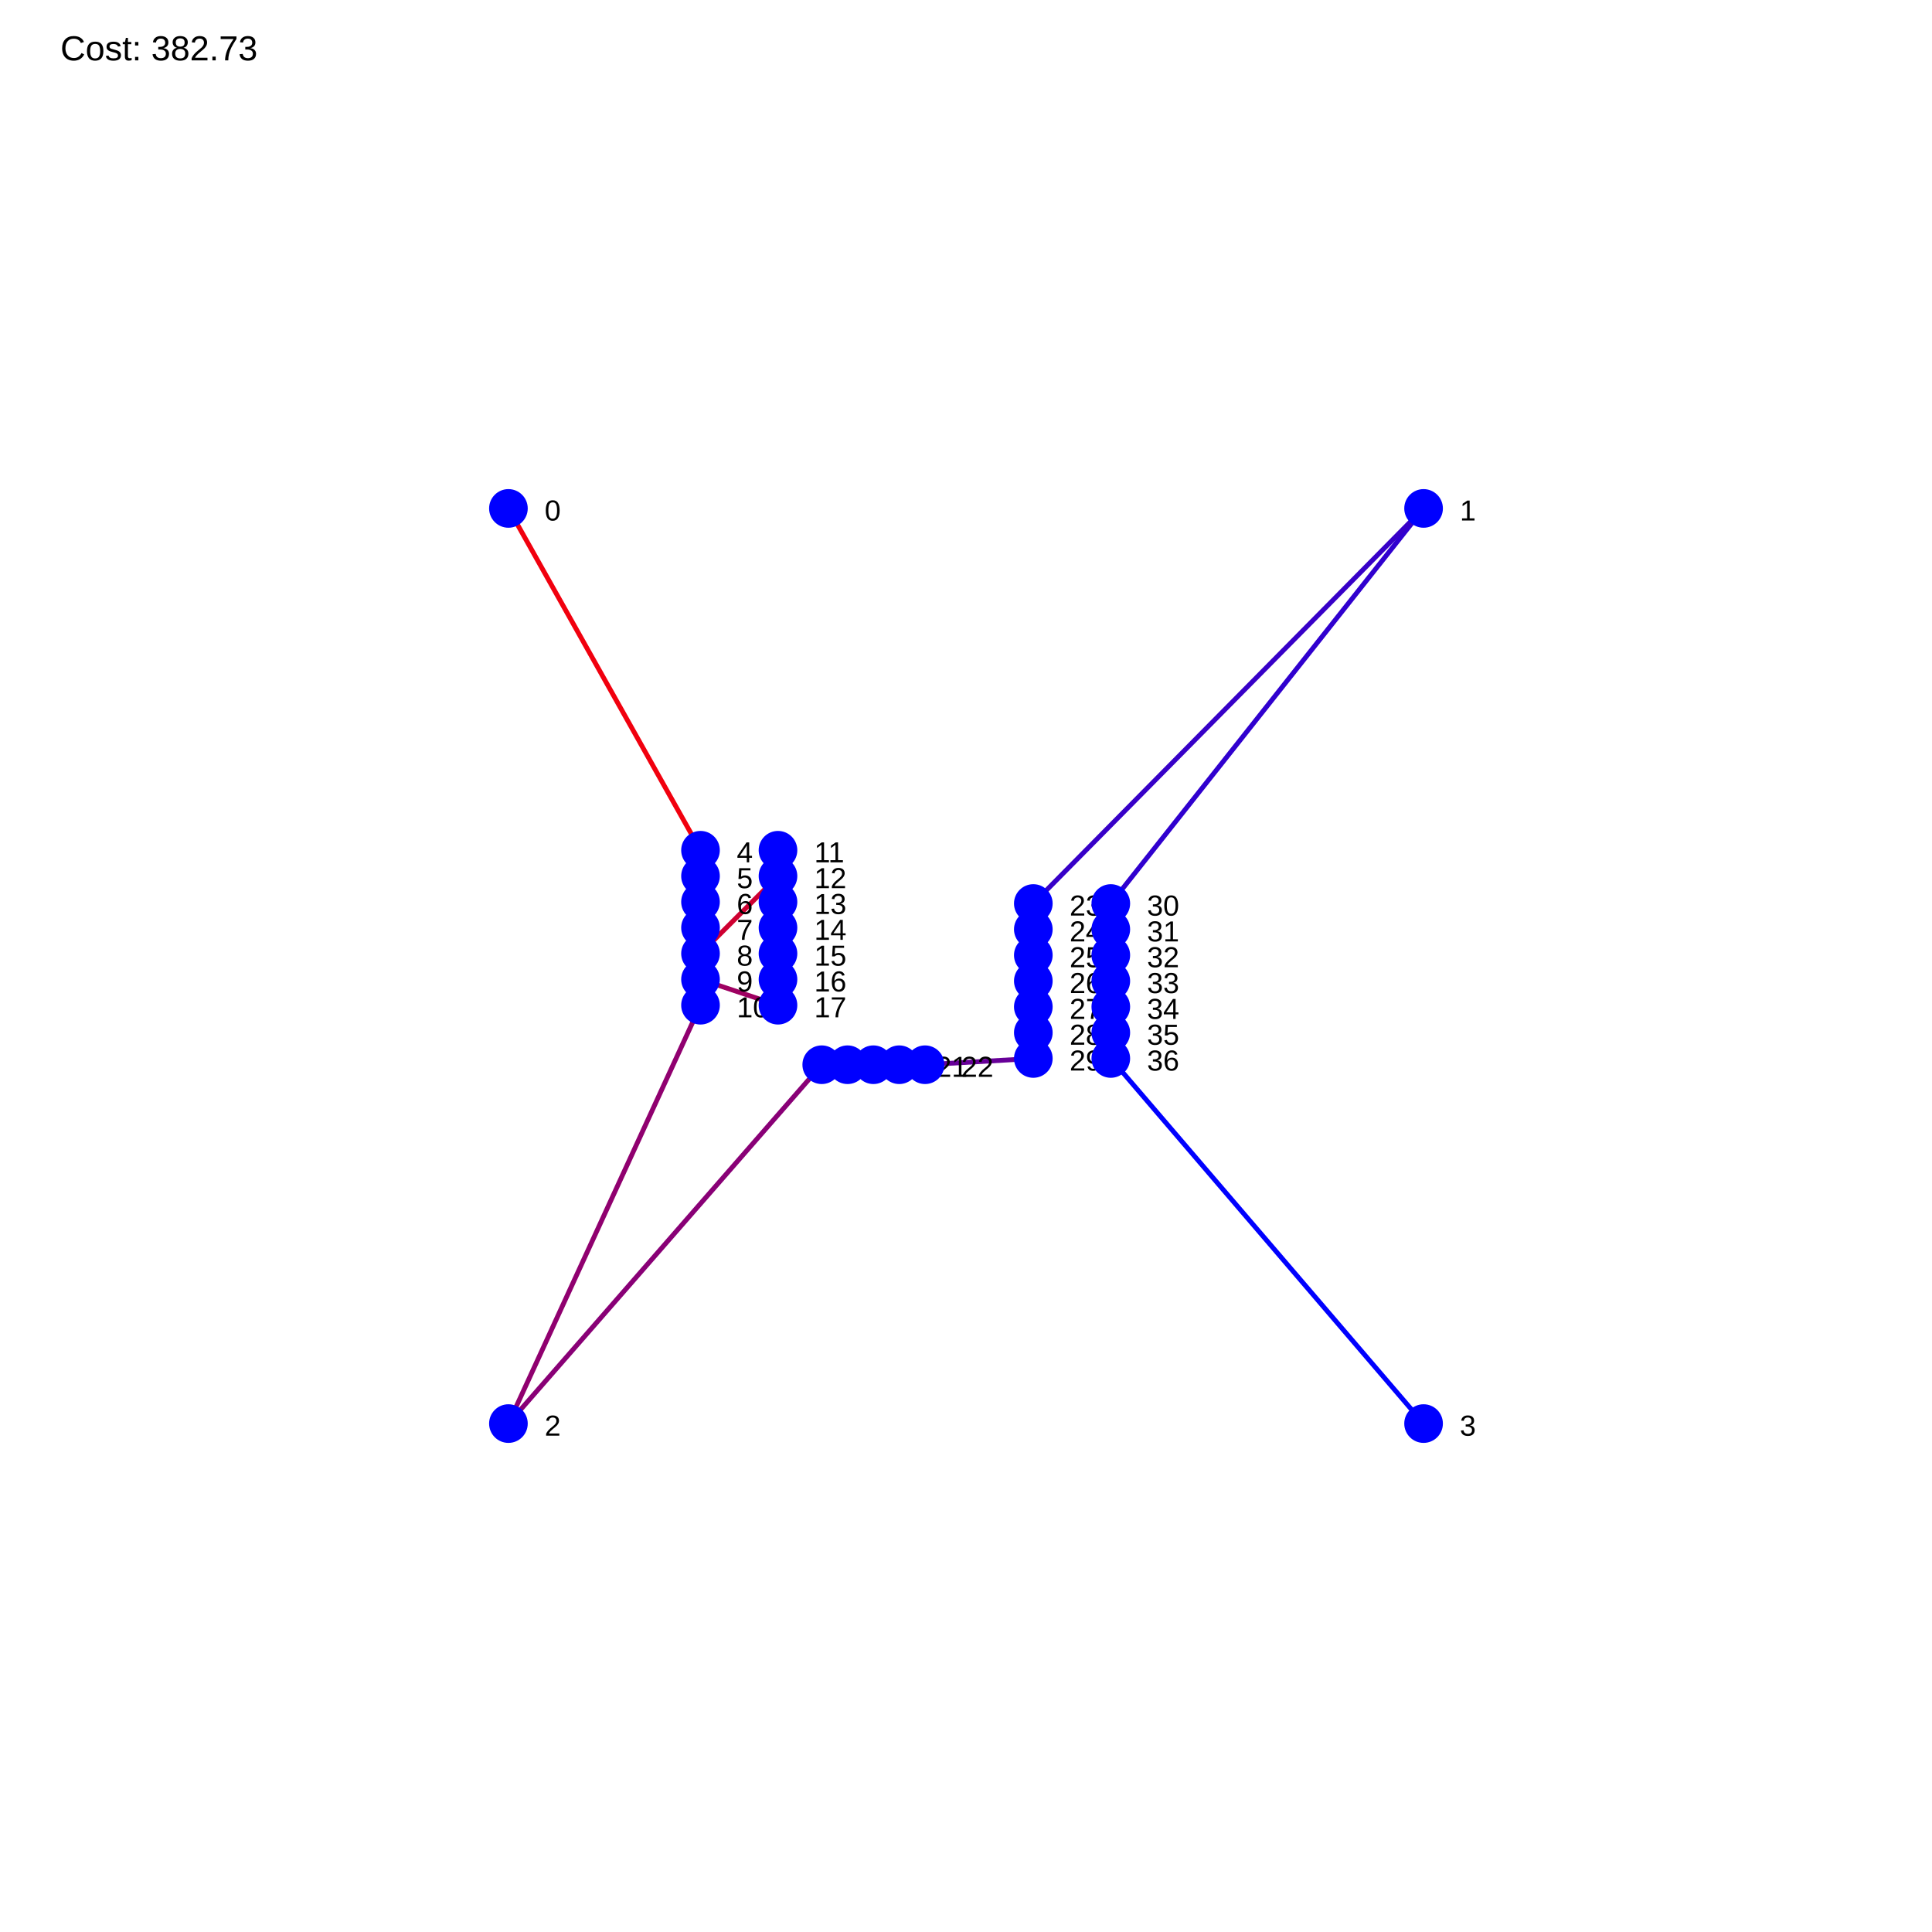
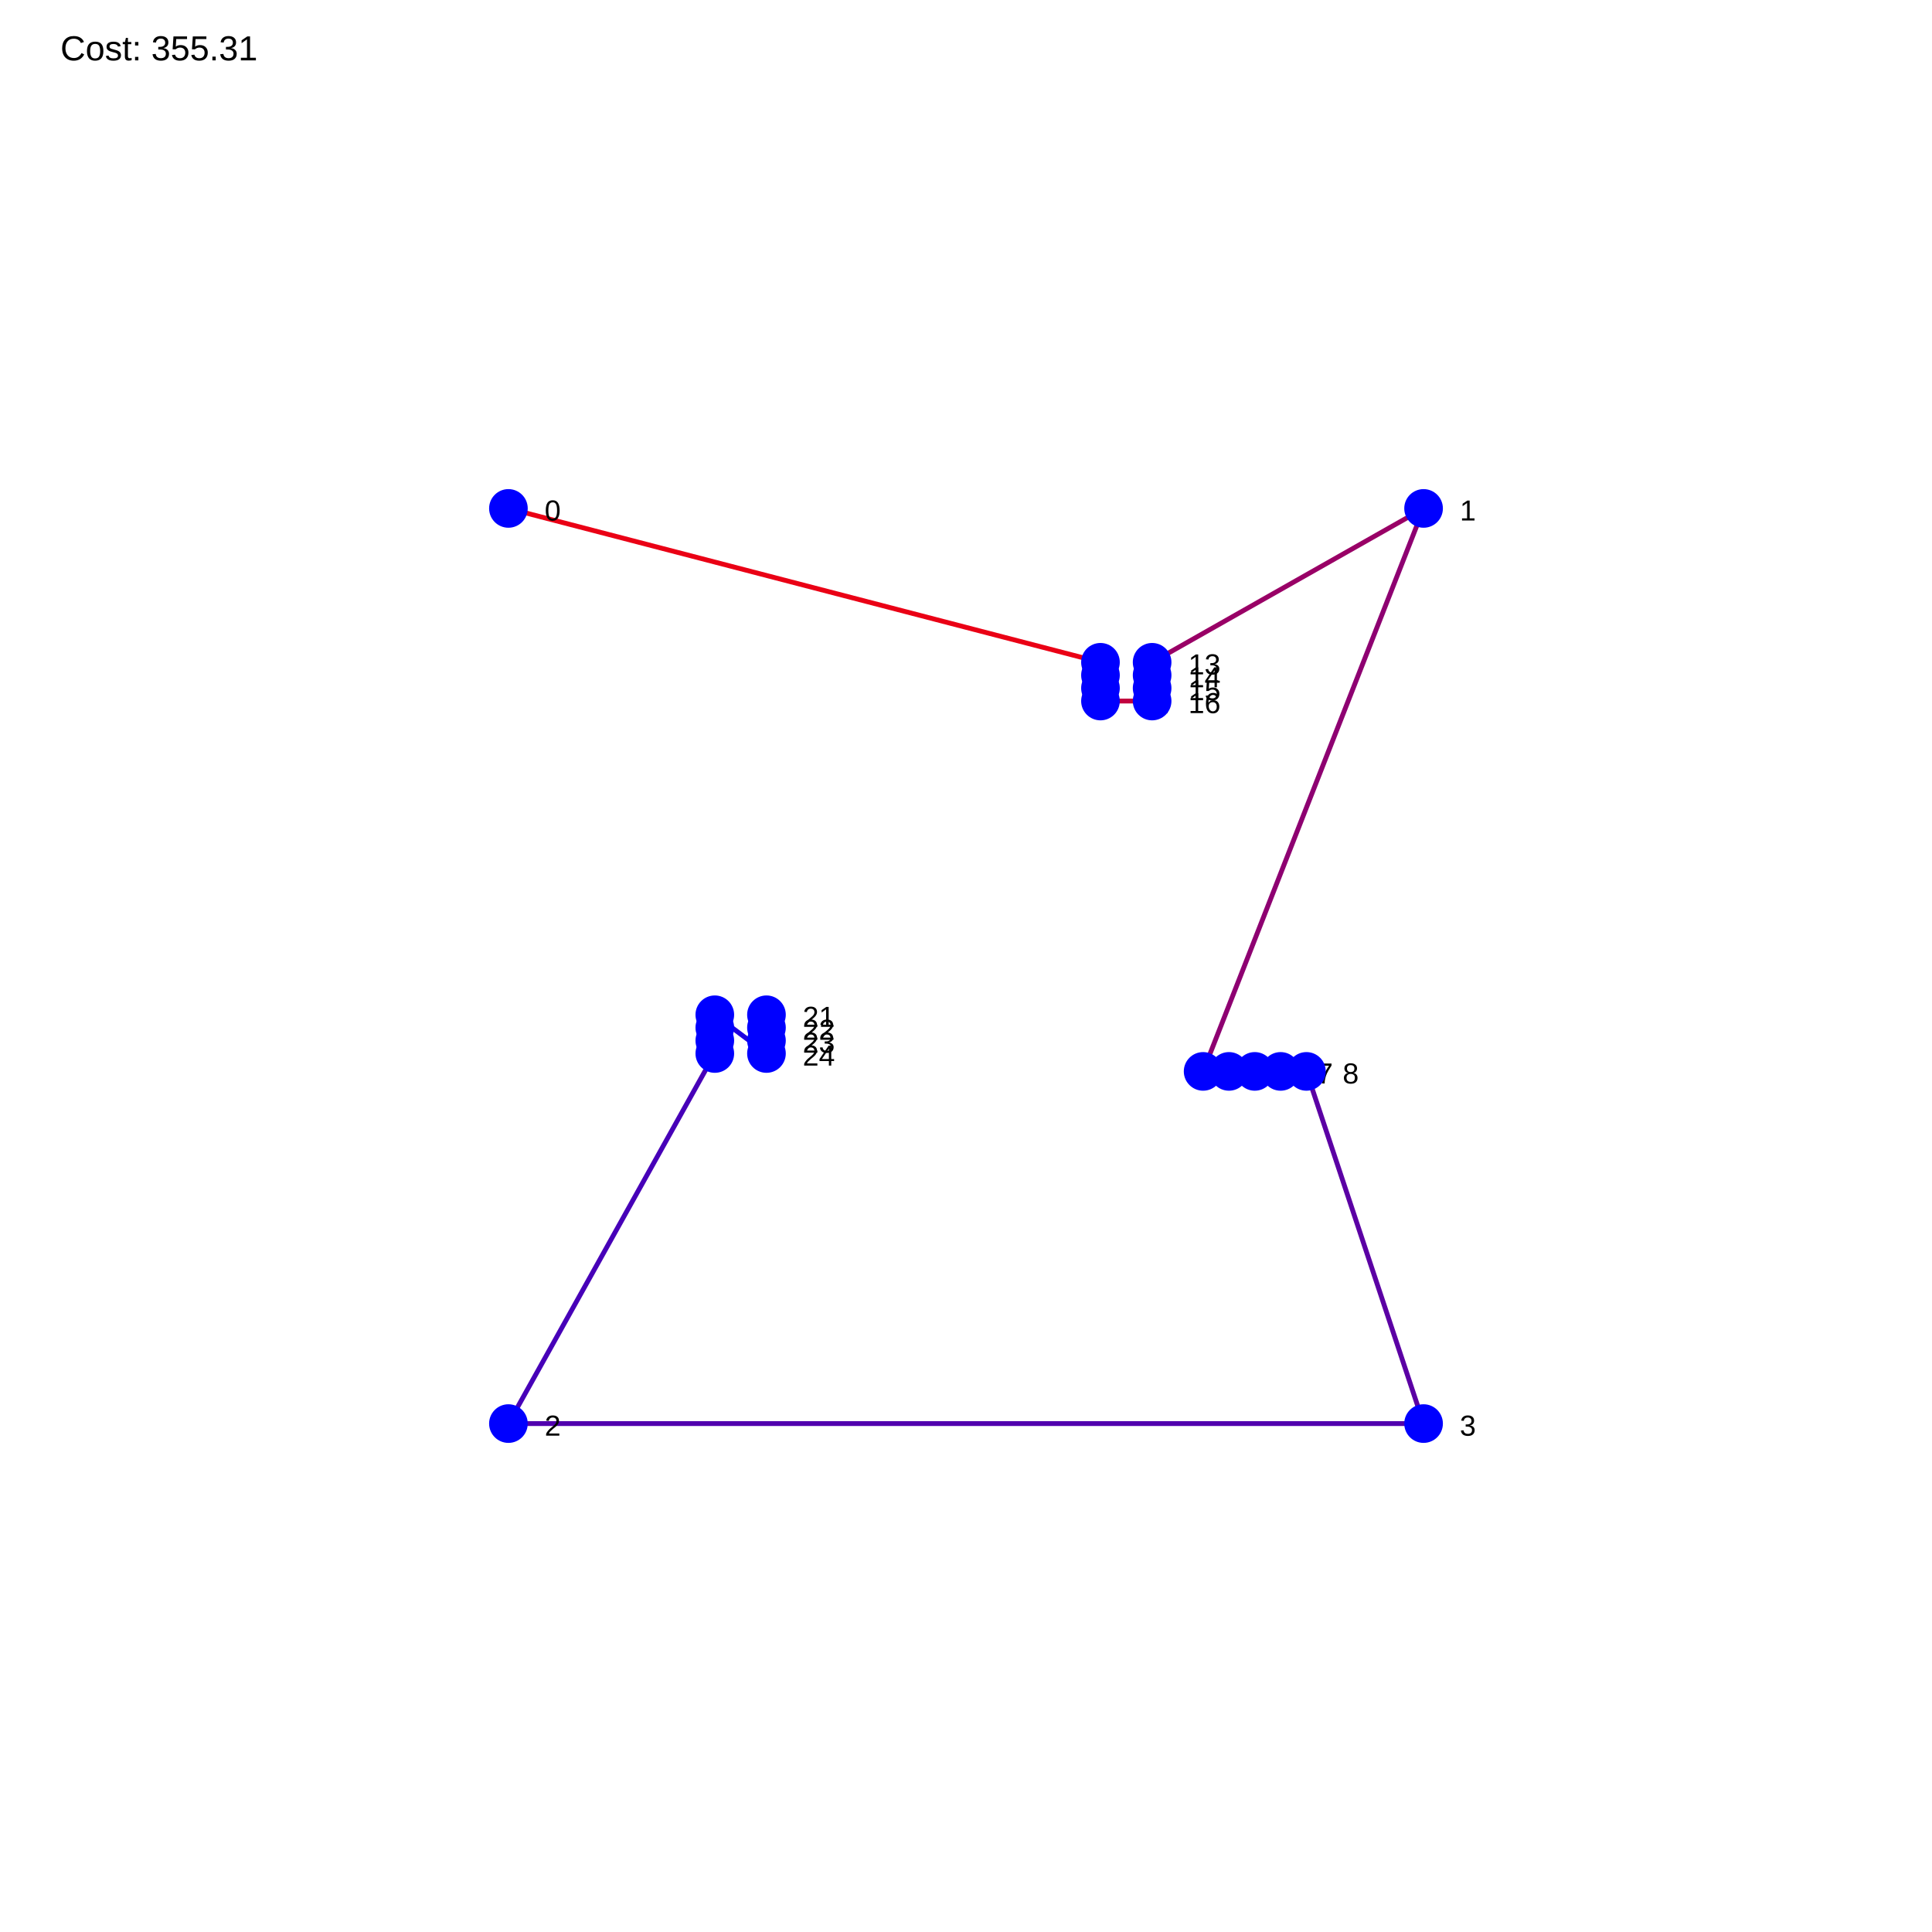
<svg xmlns="http://www.w3.org/2000/svg" width="800" height="800" viewBox="-189.474 -189.474 800 800">
  <rect x="-189.474" y="-189.474" width="800" height="800" fill="white" />
  <g>
-     <line x1="400" y1="400" x2="270.485" y2="248.819" stroke="rgb(0,0,255)" stroke-width="2" />
-     <line x1="270.485" y1="248.819" x2="270.485" y2="238.124" stroke="rgb(6,0,249)" stroke-width="2" />
-     <line x1="270.485" y1="238.124" x2="270.485" y2="227.429" stroke="rgb(13,0,242)" stroke-width="2" />
-     <line x1="270.485" y1="227.429" x2="270.485" y2="216.735" stroke="rgb(20,0,235)" stroke-width="2" />
-     <line x1="270.485" y1="216.735" x2="270.485" y2="206.04" stroke="rgb(27,0,228)" stroke-width="2" />
-     <line x1="270.485" y1="206.04" x2="270.485" y2="195.345" stroke="rgb(34,0,221)" stroke-width="2" />
-     <line x1="270.485" y1="195.345" x2="270.485" y2="184.65" stroke="rgb(41,0,214)" stroke-width="2" />
-     <line x1="270.485" y1="184.65" x2="400" y2="21.053" stroke="rgb(48,0,207)" stroke-width="2" />
-     <line x1="400" y1="21.053" x2="238.401" y2="184.65" stroke="rgb(55,0,200)" stroke-width="2" />
-     <line x1="238.401" y1="184.65" x2="238.401" y2="195.345" stroke="rgb(62,0,193)" stroke-width="2" />
-     <line x1="238.401" y1="195.345" x2="238.401" y2="206.04" stroke="rgb(68,0,187)" stroke-width="2" />
-     <line x1="238.401" y1="206.04" x2="238.401" y2="216.735" stroke="rgb(75,0,180)" stroke-width="2" />
-     <line x1="238.401" y1="216.735" x2="238.401" y2="227.429" stroke="rgb(82,0,173)" stroke-width="2" />
-     <line x1="238.401" y1="227.429" x2="238.401" y2="238.124" stroke="rgb(89,0,166)" stroke-width="2" />
-     <line x1="238.401" y1="238.124" x2="238.401" y2="248.819" stroke="rgb(96,0,159)" stroke-width="2" />
-     <line x1="238.401" y1="248.819" x2="193.572" y2="251.407" stroke="rgb(103,0,152)" stroke-width="2" />
-     <line x1="193.572" y1="251.407" x2="182.878" y2="251.407" stroke="rgb(110,0,145)" stroke-width="2" />
-     <line x1="182.878" y1="251.407" x2="172.183" y2="251.407" stroke="rgb(117,0,138)" stroke-width="2" />
-     <line x1="172.183" y1="251.407" x2="161.488" y2="251.407" stroke="rgb(124,0,131)" stroke-width="2" />
-     <line x1="161.488" y1="251.407" x2="150.793" y2="251.407" stroke="rgb(130,0,125)" stroke-width="2" />
-     <line x1="150.793" y1="251.407" x2="21.053" y2="400" stroke="rgb(137,0,118)" stroke-width="2" />
-     <line x1="21.053" y1="400" x2="100.591" y2="226.764" stroke="rgb(144,0,111)" stroke-width="2" />
-     <line x1="100.591" y1="226.764" x2="100.591" y2="216.07" stroke="rgb(151,0,104)" stroke-width="2" />
-     <line x1="100.591" y1="216.07" x2="132.675" y2="226.764" stroke="rgb(158,0,97)" stroke-width="2" />
-     <line x1="132.675" y1="226.764" x2="132.675" y2="216.07" stroke="rgb(165,0,90)" stroke-width="2" />
-     <line x1="132.675" y1="216.07" x2="132.675" y2="205.375" stroke="rgb(172,0,83)" stroke-width="2" />
-     <line x1="132.675" y1="205.375" x2="132.675" y2="194.68" stroke="rgb(179,0,76)" stroke-width="2" />
-     <line x1="132.675" y1="194.68" x2="132.675" y2="183.986" stroke="rgb(186,0,69)" stroke-width="2" />
-     <line x1="132.675" y1="183.986" x2="132.675" y2="162.596" stroke="rgb(192,0,63)" stroke-width="2" />
-     <line x1="132.675" y1="162.596" x2="132.675" y2="173.291" stroke="rgb(199,0,56)" stroke-width="2" />
-     <line x1="132.675" y1="173.291" x2="100.591" y2="205.375" stroke="rgb(206,0,49)" stroke-width="2" />
-     <line x1="100.591" y1="205.375" x2="100.591" y2="194.68" stroke="rgb(213,0,42)" stroke-width="2" />
-     <line x1="100.591" y1="194.68" x2="100.591" y2="183.986" stroke="rgb(220,0,35)" stroke-width="2" />
-     <line x1="100.591" y1="183.986" x2="100.591" y2="173.291" stroke="rgb(227,0,28)" stroke-width="2" />
-     <line x1="100.591" y1="173.291" x2="100.591" y2="162.596" stroke="rgb(234,0,21)" stroke-width="2" />
-     <line x1="100.591" y1="162.596" x2="21.053" y2="21.053" stroke="rgb(241,0,14)" stroke-width="2" />
-     <line x1="21.053" y1="21.053" x2="21.053" y2="21.053" stroke="rgb(248,0,7)" stroke-width="2" />
+     <line x1="127.902" y1="230.718" x2="127.902" y2="236.065" stroke="rgb(0,0,255)" stroke-width="2" />
+     <line x1="127.902" y1="236.065" x2="127.902" y2="241.413" stroke="rgb(10,0,245)" stroke-width="2" />
+     <line x1="127.902" y1="241.413" x2="127.902" y2="246.76" stroke="rgb(20,0,235)" stroke-width="2" />
+     <line x1="127.902" y1="246.76" x2="106.513" y2="230.718" stroke="rgb(30,0,225)" stroke-width="2" />
+     <line x1="106.513" y1="230.718" x2="106.513" y2="236.065" stroke="rgb(40,0,215)" stroke-width="2" />
+     <line x1="106.513" y1="236.065" x2="106.513" y2="241.413" stroke="rgb(51,0,204)" stroke-width="2" />
+     <line x1="106.513" y1="241.413" x2="106.513" y2="246.76" stroke="rgb(61,0,194)" stroke-width="2" />
+     <line x1="106.513" y1="246.76" x2="21.053" y2="400" stroke="rgb(71,0,184)" stroke-width="2" />
+     <line x1="21.053" y1="400" x2="400" y2="400" stroke="rgb(81,0,174)" stroke-width="2" />
+     <line x1="400" y1="400" x2="351.492" y2="254.169" stroke="rgb(91,0,164)" stroke-width="2" />
+     <line x1="351.492" y1="254.169" x2="340.797" y2="254.169" stroke="rgb(102,0,153)" stroke-width="2" />
+     <line x1="340.797" y1="254.169" x2="330.102" y2="254.169" stroke="rgb(112,0,143)" stroke-width="2" />
+     <line x1="330.102" y1="254.169" x2="319.408" y2="254.169" stroke="rgb(122,0,133)" stroke-width="2" />
+     <line x1="319.408" y1="254.169" x2="308.713" y2="254.169" stroke="rgb(132,0,123)" stroke-width="2" />
+     <line x1="308.713" y1="254.169" x2="400" y2="21.053" stroke="rgb(142,0,113)" stroke-width="2" />
+     <line x1="400" y1="21.053" x2="287.596" y2="84.766" stroke="rgb(153,0,102)" stroke-width="2" />
+     <line x1="287.596" y1="84.766" x2="287.596" y2="90.114" stroke="rgb(163,0,92)" stroke-width="2" />
+     <line x1="287.596" y1="90.114" x2="287.596" y2="95.461" stroke="rgb(173,0,82)" stroke-width="2" />
+     <line x1="287.596" y1="95.461" x2="287.596" y2="100.808" stroke="rgb(183,0,72)" stroke-width="2" />
+     <line x1="287.596" y1="100.808" x2="266.207" y2="100.808" stroke="rgb(193,0,62)" stroke-width="2" />
+     <line x1="266.207" y1="100.808" x2="266.207" y2="95.461" stroke="rgb(204,0,51)" stroke-width="2" />
+     <line x1="266.207" y1="95.461" x2="266.207" y2="90.114" stroke="rgb(214,0,41)" stroke-width="2" />
+     <line x1="266.207" y1="90.114" x2="266.207" y2="84.766" stroke="rgb(224,0,31)" stroke-width="2" />
+     <line x1="266.207" y1="84.766" x2="21.053" y2="21.053" stroke="rgb(234,0,21)" stroke-width="2" />
+     <line x1="21.053" y1="21.053" x2="21.053" y2="21.053" stroke="rgb(244,0,11)" stroke-width="2" />
  </g>
  <g>
    <circle cx="21.053" cy="21.053" r="8" fill="blue" />
    <text x="36.053" y="26.053" font-family="Arial" font-size="12" fill="black">0</text>
    <circle cx="400" cy="21.053" r="8" fill="blue" />
    <text x="415" y="26.053" font-family="Arial" font-size="12" fill="black">1</text>
    <circle cx="21.053" cy="400" r="8" fill="blue" />
    <text x="36.053" y="405" font-family="Arial" font-size="12" fill="black">2</text>
    <circle cx="400" cy="400" r="8" fill="blue" />
    <text x="415" y="405" font-family="Arial" font-size="12" fill="black">3</text>
-     <circle cx="100.591" cy="162.596" r="8" fill="blue" />
-     <text x="115.591" y="167.596" font-family="Arial" font-size="12" fill="black">4</text>
-     <circle cx="100.591" cy="173.291" r="8" fill="blue" />
-     <text x="115.591" y="178.291" font-family="Arial" font-size="12" fill="black">5</text>
-     <circle cx="100.591" cy="183.986" r="8" fill="blue" />
-     <text x="115.591" y="188.986" font-family="Arial" font-size="12" fill="black">6</text>
-     <circle cx="100.591" cy="194.68" r="8" fill="blue" />
-     <text x="115.591" y="199.68" font-family="Arial" font-size="12" fill="black">7</text>
-     <circle cx="100.591" cy="205.375" r="8" fill="blue" />
-     <text x="115.591" y="210.375" font-family="Arial" font-size="12" fill="black">8</text>
-     <circle cx="100.591" cy="216.07" r="8" fill="blue" />
-     <text x="115.591" y="221.07" font-family="Arial" font-size="12" fill="black">9</text>
-     <circle cx="100.591" cy="226.764" r="8" fill="blue" />
-     <text x="115.591" y="231.764" font-family="Arial" font-size="12" fill="black">10</text>
-     <circle cx="132.675" cy="162.596" r="8" fill="blue" />
-     <text x="147.675" y="167.596" font-family="Arial" font-size="12" fill="black">11</text>
-     <circle cx="132.675" cy="173.291" r="8" fill="blue" />
-     <text x="147.675" y="178.291" font-family="Arial" font-size="12" fill="black">12</text>
-     <circle cx="132.675" cy="183.986" r="8" fill="blue" />
-     <text x="147.675" y="188.986" font-family="Arial" font-size="12" fill="black">13</text>
-     <circle cx="132.675" cy="194.68" r="8" fill="blue" />
-     <text x="147.675" y="199.68" font-family="Arial" font-size="12" fill="black">14</text>
-     <circle cx="132.675" cy="205.375" r="8" fill="blue" />
-     <text x="147.675" y="210.375" font-family="Arial" font-size="12" fill="black">15</text>
-     <circle cx="132.675" cy="216.07" r="8" fill="blue" />
-     <text x="147.675" y="221.07" font-family="Arial" font-size="12" fill="black">16</text>
-     <circle cx="132.675" cy="226.764" r="8" fill="blue" />
-     <text x="147.675" y="231.764" font-family="Arial" font-size="12" fill="black">17</text>
-     <circle cx="150.793" cy="251.407" r="8" fill="blue" />
-     <text x="165.793" y="256.407" font-family="Arial" font-size="12" fill="black">18</text>
-     <circle cx="161.488" cy="251.407" r="8" fill="blue" />
-     <text x="176.488" y="256.407" font-family="Arial" font-size="12" fill="black">19</text>
-     <circle cx="172.183" cy="251.407" r="8" fill="blue" />
-     <text x="187.183" y="256.407" font-family="Arial" font-size="12" fill="black">20</text>
-     <circle cx="182.878" cy="251.407" r="8" fill="blue" />
-     <text x="197.878" y="256.407" font-family="Arial" font-size="12" fill="black">21</text>
-     <circle cx="193.572" cy="251.407" r="8" fill="blue" />
-     <text x="208.572" y="256.407" font-family="Arial" font-size="12" fill="black">22</text>
-     <circle cx="238.401" cy="184.65" r="8" fill="blue" />
-     <text x="253.401" y="189.65" font-family="Arial" font-size="12" fill="black">23</text>
-     <circle cx="238.401" cy="195.345" r="8" fill="blue" />
-     <text x="253.401" y="200.345" font-family="Arial" font-size="12" fill="black">24</text>
-     <circle cx="238.401" cy="206.04" r="8" fill="blue" />
-     <text x="253.401" y="211.04" font-family="Arial" font-size="12" fill="black">25</text>
-     <circle cx="238.401" cy="216.735" r="8" fill="blue" />
-     <text x="253.401" y="221.735" font-family="Arial" font-size="12" fill="black">26</text>
-     <circle cx="238.401" cy="227.429" r="8" fill="blue" />
-     <text x="253.401" y="232.429" font-family="Arial" font-size="12" fill="black">27</text>
-     <circle cx="238.401" cy="238.124" r="8" fill="blue" />
-     <text x="253.401" y="243.124" font-family="Arial" font-size="12" fill="black">28</text>
-     <circle cx="238.401" cy="248.819" r="8" fill="blue" />
-     <text x="253.401" y="253.819" font-family="Arial" font-size="12" fill="black">29</text>
-     <circle cx="270.485" cy="184.65" r="8" fill="blue" />
-     <text x="285.485" y="189.65" font-family="Arial" font-size="12" fill="black">30</text>
-     <circle cx="270.485" cy="195.345" r="8" fill="blue" />
-     <text x="285.485" y="200.345" font-family="Arial" font-size="12" fill="black">31</text>
-     <circle cx="270.485" cy="206.04" r="8" fill="blue" />
-     <text x="285.485" y="211.04" font-family="Arial" font-size="12" fill="black">32</text>
-     <circle cx="270.485" cy="216.735" r="8" fill="blue" />
-     <text x="285.485" y="221.735" font-family="Arial" font-size="12" fill="black">33</text>
-     <circle cx="270.485" cy="227.429" r="8" fill="blue" />
-     <text x="285.485" y="232.429" font-family="Arial" font-size="12" fill="black">34</text>
-     <circle cx="270.485" cy="238.124" r="8" fill="blue" />
-     <text x="285.485" y="243.124" font-family="Arial" font-size="12" fill="black">35</text>
-     <circle cx="270.485" cy="248.819" r="8" fill="blue" />
-     <text x="285.485" y="253.819" font-family="Arial" font-size="12" fill="black">36</text>
+     <circle cx="308.713" cy="254.169" r="8" fill="blue" />
+     <text x="323.713" y="259.169" font-family="Arial" font-size="12" fill="black">4</text>
+     <circle cx="319.408" cy="254.169" r="8" fill="blue" />
+     <text x="334.408" y="259.169" font-family="Arial" font-size="12" fill="black">5</text>
+     <circle cx="330.102" cy="254.169" r="8" fill="blue" />
+     <text x="345.102" y="259.169" font-family="Arial" font-size="12" fill="black">6</text>
+     <circle cx="340.797" cy="254.169" r="8" fill="blue" />
+     <text x="355.797" y="259.169" font-family="Arial" font-size="12" fill="black">7</text>
+     <circle cx="351.492" cy="254.169" r="8" fill="blue" />
+     <text x="366.492" y="259.169" font-family="Arial" font-size="12" fill="black">8</text>
+     <circle cx="266.207" cy="84.766" r="8" fill="blue" />
+     <text x="281.207" y="89.766" font-family="Arial" font-size="12" fill="black">9</text>
+     <circle cx="266.207" cy="90.114" r="8" fill="blue" />
+     <text x="281.207" y="95.114" font-family="Arial" font-size="12" fill="black">10</text>
+     <circle cx="266.207" cy="95.461" r="8" fill="blue" />
+     <text x="281.207" y="100.461" font-family="Arial" font-size="12" fill="black">11</text>
+     <circle cx="266.207" cy="100.808" r="8" fill="blue" />
+     <text x="281.207" y="105.808" font-family="Arial" font-size="12" fill="black">12</text>
+     <circle cx="287.596" cy="84.766" r="8" fill="blue" />
+     <text x="302.596" y="89.766" font-family="Arial" font-size="12" fill="black">13</text>
+     <circle cx="287.596" cy="90.114" r="8" fill="blue" />
+     <text x="302.596" y="95.114" font-family="Arial" font-size="12" fill="black">14</text>
+     <circle cx="287.596" cy="95.461" r="8" fill="blue" />
+     <text x="302.596" y="100.461" font-family="Arial" font-size="12" fill="black">15</text>
+     <circle cx="287.596" cy="100.808" r="8" fill="blue" />
+     <text x="302.596" y="105.808" font-family="Arial" font-size="12" fill="black">16</text>
+     <circle cx="106.513" cy="230.718" r="8" fill="blue" />
+     <text x="121.513" y="235.718" font-family="Arial" font-size="12" fill="black">17</text>
+     <circle cx="106.513" cy="236.065" r="8" fill="blue" />
+     <text x="121.513" y="241.065" font-family="Arial" font-size="12" fill="black">18</text>
+     <circle cx="106.513" cy="241.413" r="8" fill="blue" />
+     <text x="121.513" y="246.413" font-family="Arial" font-size="12" fill="black">19</text>
+     <circle cx="106.513" cy="246.76" r="8" fill="blue" />
+     <text x="121.513" y="251.76" font-family="Arial" font-size="12" fill="black">20</text>
+     <circle cx="127.902" cy="230.718" r="8" fill="blue" />
+     <text x="142.902" y="235.718" font-family="Arial" font-size="12" fill="black">21</text>
+     <circle cx="127.902" cy="236.065" r="8" fill="blue" />
+     <text x="142.902" y="241.065" font-family="Arial" font-size="12" fill="black">22</text>
+     <circle cx="127.902" cy="241.413" r="8" fill="blue" />
+     <text x="142.902" y="246.413" font-family="Arial" font-size="12" fill="black">23</text>
+     <circle cx="127.902" cy="246.76" r="8" fill="blue" />
+     <text x="142.902" y="251.76" font-family="Arial" font-size="12" fill="black">24</text>
  </g>
-   <text x="-164.474" y="-164.474" font-family="Arial" font-size="14.4" fill="black"> Cost: 382.73</text>
+   <text x="-164.474" y="-164.474" font-family="Arial" font-size="14.4" fill="black"> Cost: 355.31</text>
</svg>
